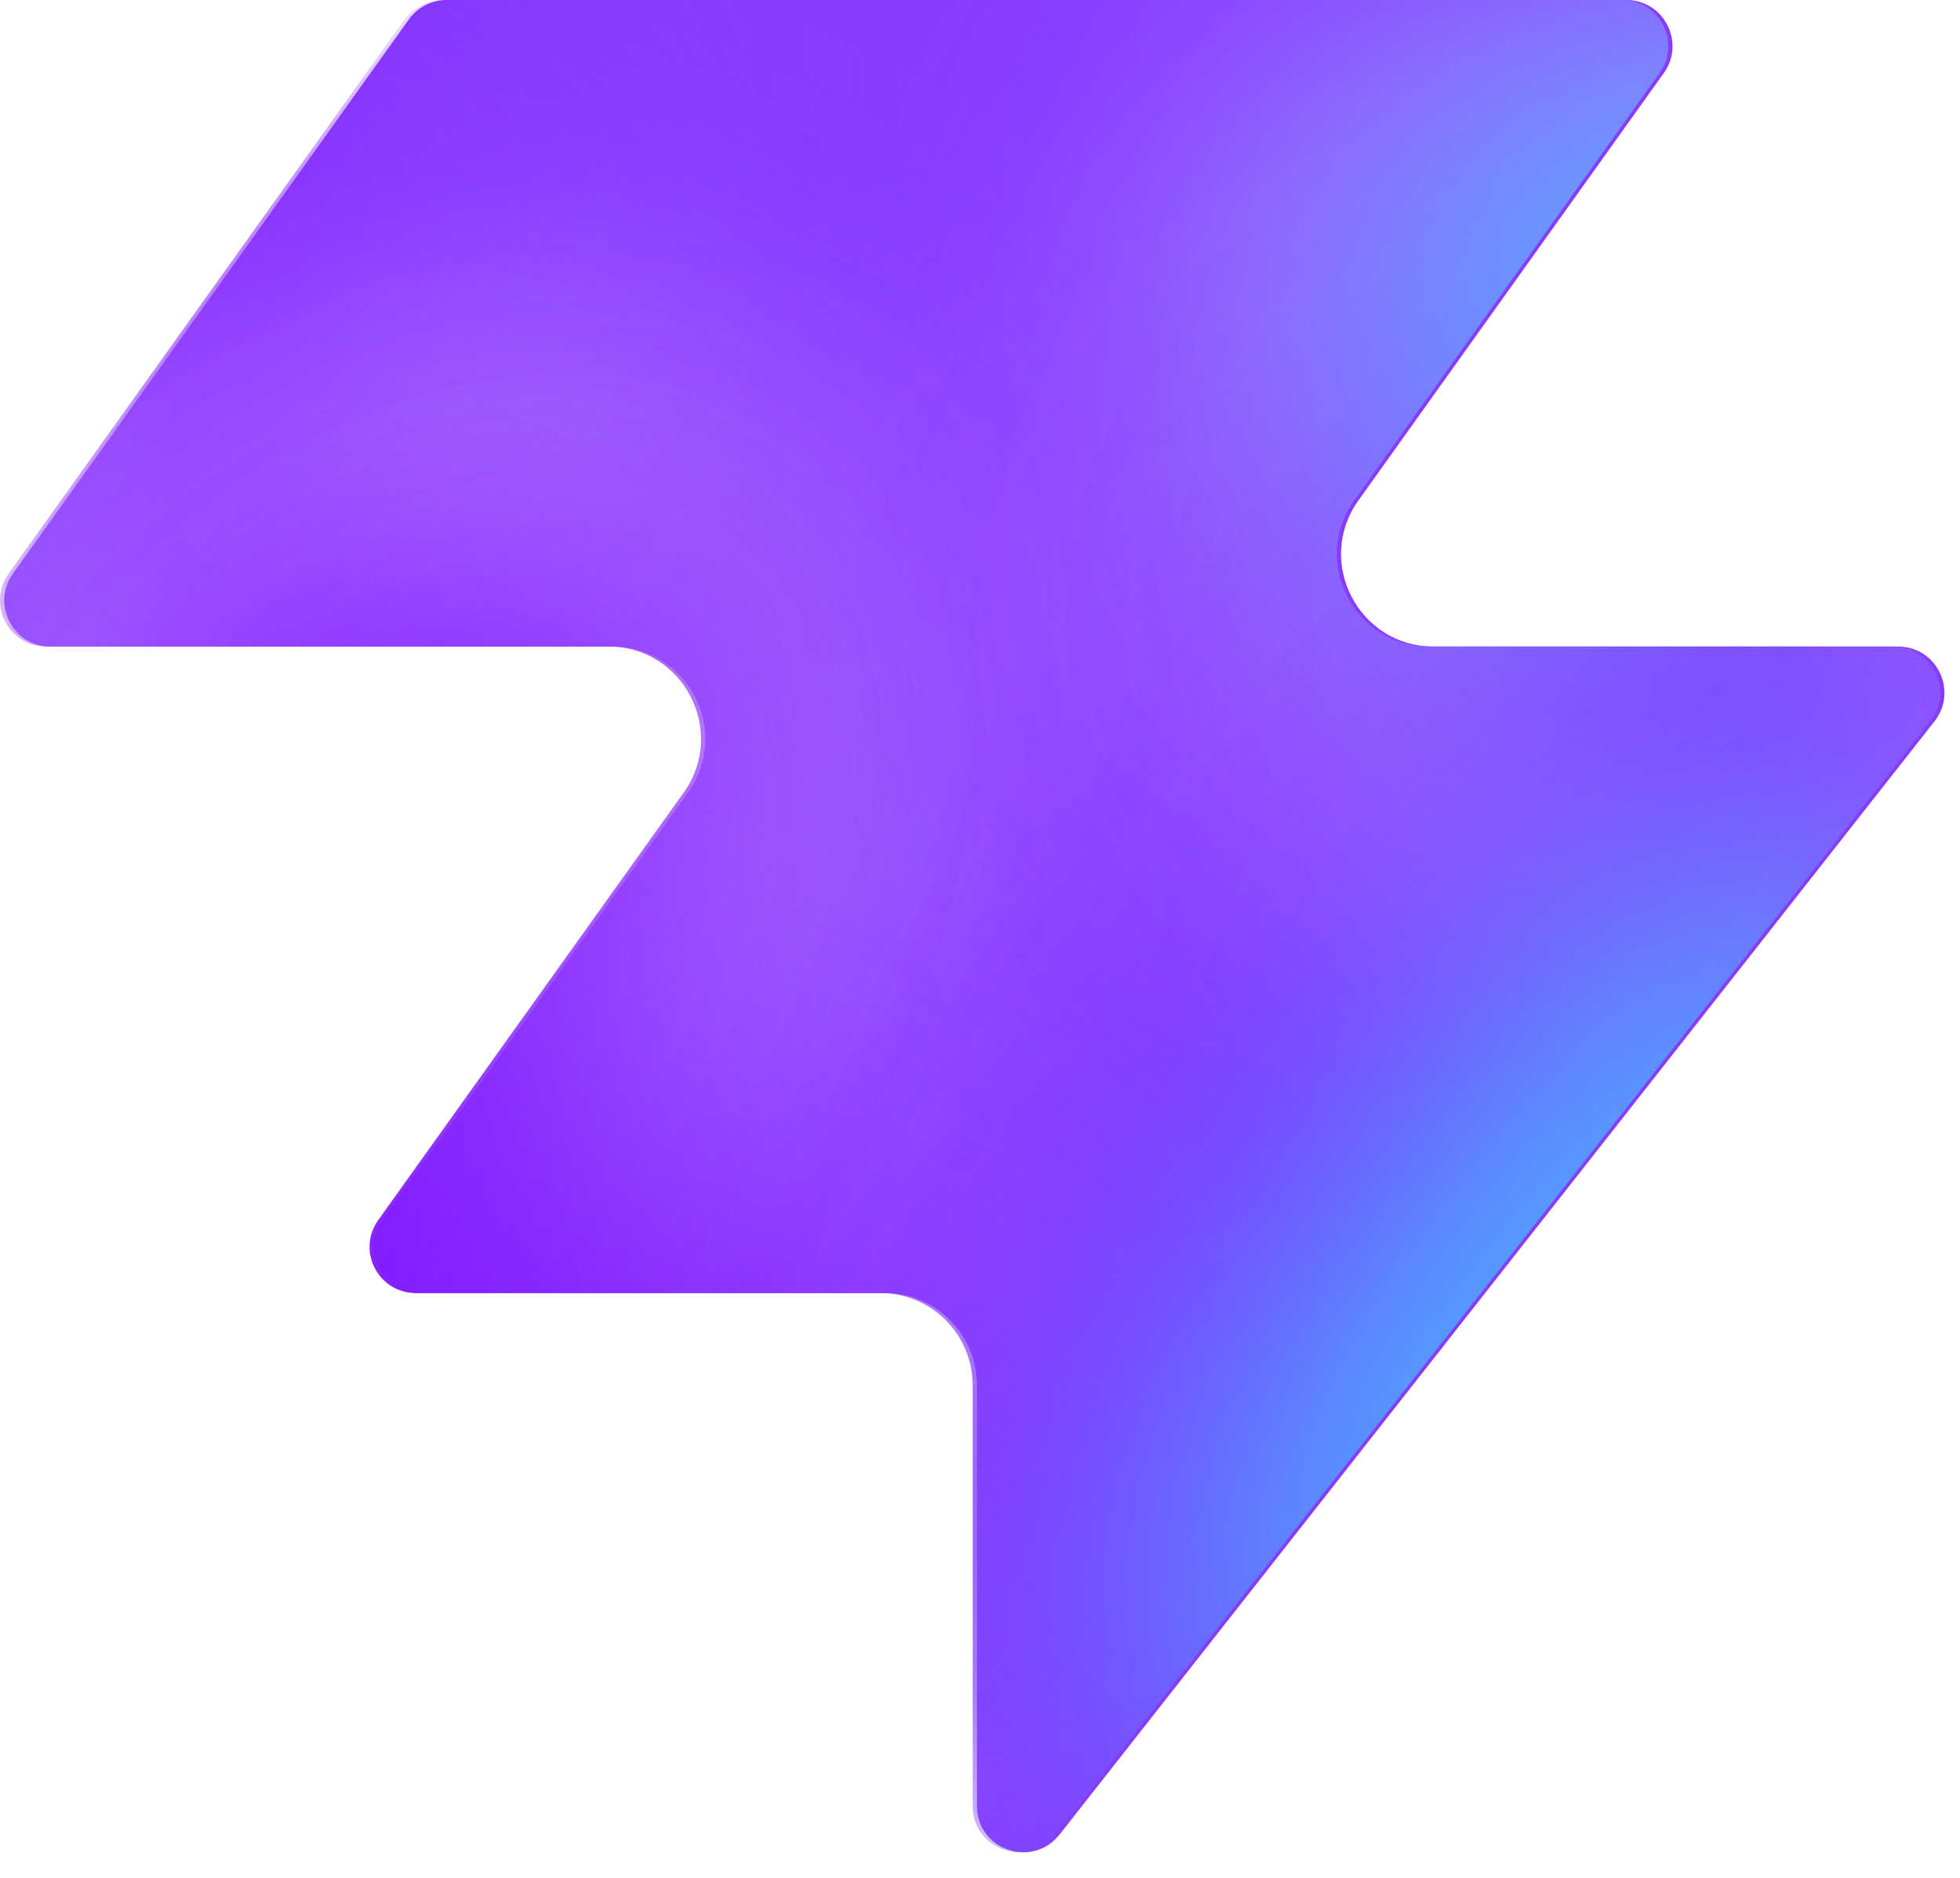
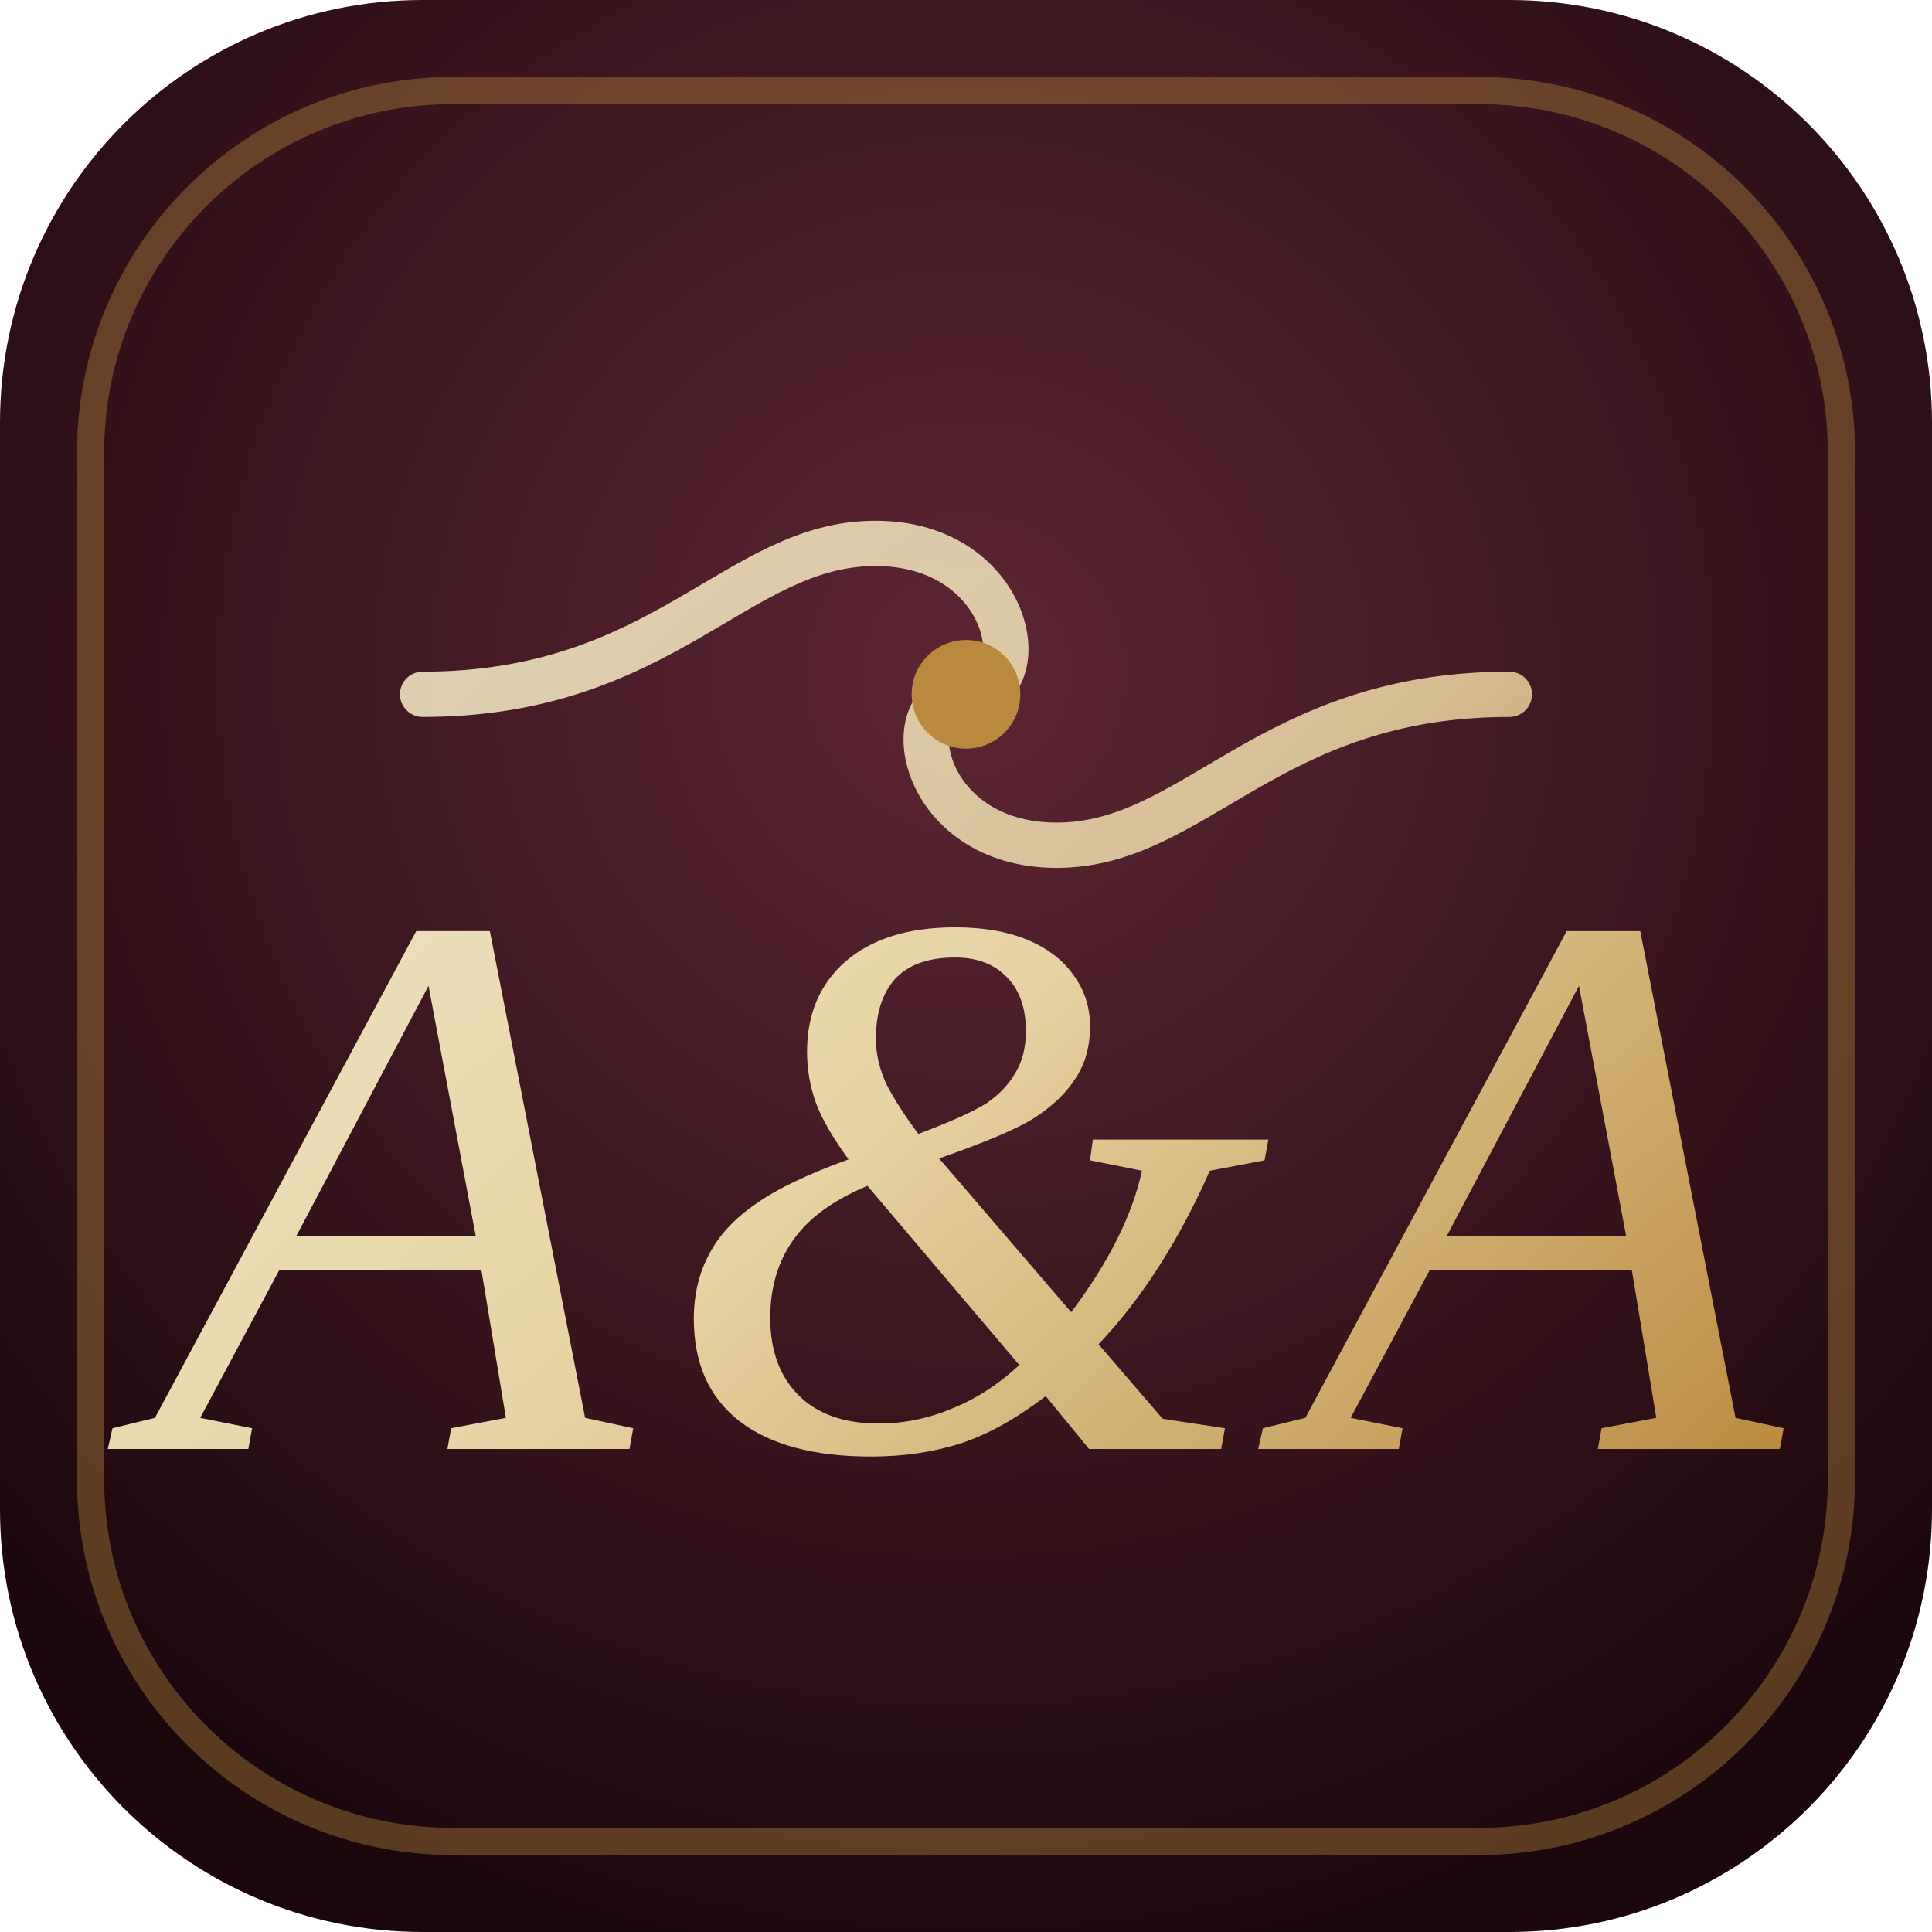
- <svg xmlns="http://www.w3.org/2000/svg" width="48" height="46" fill="none" viewBox="0 0 48 46">
-   <path fill="#863bff" d="M25.946 44.938c-.664.845-2.021.375-2.021-.698V33.937a2.26 2.26 0 0 0-2.262-2.262H10.287c-.92 0-1.456-1.04-.92-1.788l7.48-10.471c1.07-1.497 0-3.578-1.842-3.578H1.237c-.92 0-1.456-1.04-.92-1.788L10.013.474c.214-.297.556-.474.92-.474h28.894c.92 0 1.456 1.04.92 1.788l-7.48 10.471c-1.07 1.498 0 3.579 1.842 3.579h11.377c.943 0 1.473 1.088.89 1.83L25.947 44.94z" style="fill:#863bff;fill:color(display-p3 .525 .23 1);fill-opacity:1" />
-   <mask id="a" width="48" height="46" x="0" y="0" maskUnits="userSpaceOnUse" style="mask-type:alpha">
-     <path fill="#000" d="M25.842 44.938c-.664.844-2.021.375-2.021-.698V33.937a2.26 2.26 0 0 0-2.262-2.262H10.183c-.92 0-1.456-1.04-.92-1.788l7.48-10.471c1.07-1.498 0-3.579-1.842-3.579H1.133c-.92 0-1.456-1.04-.92-1.787L9.91.473c.214-.297.556-.474.92-.474h28.894c.92 0 1.456 1.04.92 1.788l-7.48 10.471c-1.07 1.498 0 3.578 1.842 3.578h11.377c.943 0 1.473 1.088.89 1.832L25.843 44.94z" style="fill:#000;fill-opacity:1" />
-   </mask>
-   <g mask="url(#a)">
-     <g filter="url(#b)">
-       <ellipse cx="5.508" cy="14.704" fill="#ede6ff" rx="5.508" ry="14.704" style="fill:#ede6ff;fill:color(display-p3 .927 .903 1);fill-opacity:1" transform="matrix(.00324 1 1 -.00324 -4.47 31.516)" />
-     </g>
-     <g filter="url(#c)">
-       <ellipse cx="10.399" cy="29.851" fill="#ede6ff" rx="10.399" ry="29.851" style="fill:#ede6ff;fill:color(display-p3 .927 .903 1);fill-opacity:1" transform="matrix(.00324 1 1 -.00324 -39.328 7.883)" />
-     </g>
-     <g filter="url(#d)">
-       <ellipse cx="5.508" cy="30.487" fill="#7e14ff" rx="5.508" ry="30.487" style="fill:#7e14ff;fill:color(display-p3 .492 .077 1);fill-opacity:1" transform="rotate(89.814 -25.913 -14.639)scale(1 -1)" />
-     </g>
-     <g filter="url(#e)">
-       <ellipse cx="5.508" cy="30.599" fill="#7e14ff" rx="5.508" ry="30.599" style="fill:#7e14ff;fill:color(display-p3 .492 .077 1);fill-opacity:1" transform="rotate(89.814 -32.644 -3.334)scale(1 -1)" />
-     </g>
-     <g filter="url(#f)">
-       <ellipse cx="5.508" cy="30.599" fill="#7e14ff" rx="5.508" ry="30.599" style="fill:#7e14ff;fill:color(display-p3 .492 .077 1);fill-opacity:1" transform="matrix(.00324 1 1 -.00324 -34.34 30.47)" />
-     </g>
-     <g filter="url(#g)">
-       <ellipse cx="14.072" cy="22.078" fill="#ede6ff" rx="14.072" ry="22.078" style="fill:#ede6ff;fill:color(display-p3 .927 .903 1);fill-opacity:1" transform="rotate(93.35 24.506 48.493)scale(-1 1)" />
-     </g>
-     <g filter="url(#h)">
-       <ellipse cx="3.47" cy="21.501" fill="#7e14ff" rx="3.47" ry="21.501" style="fill:#7e14ff;fill:color(display-p3 .492 .077 1);fill-opacity:1" transform="rotate(89.009 28.708 47.59)scale(-1 1)" />
-     </g>
-     <g filter="url(#i)">
-       <ellipse cx="3.47" cy="21.501" fill="#7e14ff" rx="3.47" ry="21.501" style="fill:#7e14ff;fill:color(display-p3 .492 .077 1);fill-opacity:1" transform="rotate(89.009 28.708 47.59)scale(-1 1)" />
-     </g>
-     <g filter="url(#j)">
-       <ellipse cx=".387" cy="8.972" fill="#7e14ff" rx="4.407" ry="29.108" style="fill:#7e14ff;fill:color(display-p3 .492 .077 1);fill-opacity:1" transform="rotate(39.51 .387 8.972)" />
-     </g>
-     <g filter="url(#k)">
-       <ellipse cx="47.523" cy="-6.092" fill="#7e14ff" rx="4.407" ry="29.108" style="fill:#7e14ff;fill:color(display-p3 .492 .077 1);fill-opacity:1" transform="rotate(37.892 47.523 -6.092)" />
-     </g>
-     <g filter="url(#l)">
-       <ellipse cx="41.412" cy="6.333" fill="#47bfff" rx="5.971" ry="9.665" style="fill:#47bfff;fill:color(display-p3 .28 .748 1);fill-opacity:1" transform="rotate(37.892 41.412 6.333)" />
-     </g>
-     <g filter="url(#m)">
-       <ellipse cx="-1.879" cy="38.332" fill="#7e14ff" rx="4.407" ry="29.108" style="fill:#7e14ff;fill:color(display-p3 .492 .077 1);fill-opacity:1" transform="rotate(37.892 -1.88 38.332)" />
-     </g>
-     <g filter="url(#n)">
-       <ellipse cx="-1.879" cy="38.332" fill="#7e14ff" rx="4.407" ry="29.108" style="fill:#7e14ff;fill:color(display-p3 .492 .077 1);fill-opacity:1" transform="rotate(37.892 -1.88 38.332)" />
-     </g>
-     <g filter="url(#o)">
-       <ellipse cx="35.651" cy="29.907" fill="#7e14ff" rx="4.407" ry="29.108" style="fill:#7e14ff;fill:color(display-p3 .492 .077 1);fill-opacity:1" transform="rotate(37.892 35.651 29.907)" />
-     </g>
-     <g filter="url(#p)">
-       <ellipse cx="38.418" cy="32.4" fill="#47bfff" rx="5.971" ry="15.297" style="fill:#47bfff;fill:color(display-p3 .28 .748 1);fill-opacity:1" transform="rotate(37.892 38.418 32.4)" />
-     </g>
-   </g>
+ <svg xmlns="http://www.w3.org/2000/svg" viewBox="0 0 32 32" fill="none" role="img" aria-label="Ajmal and Asna">
  <defs>
-     <filter id="b" width="60.045" height="41.654" x="-19.77" y="16.149" color-interpolation-filters="sRGB" filterUnits="userSpaceOnUse">
-       <feFlood flood-opacity="0" result="BackgroundImageFix" />
-       <feBlend in="SourceGraphic" in2="BackgroundImageFix" result="shape" />
-       <feGaussianBlur result="effect1_foregroundBlur_2002_17158" stdDeviation="7.659" />
-     </filter>
-     <filter id="c" width="90.34" height="51.437" x="-54.613" y="-7.533" color-interpolation-filters="sRGB" filterUnits="userSpaceOnUse">
-       <feFlood flood-opacity="0" result="BackgroundImageFix" />
-       <feBlend in="SourceGraphic" in2="BackgroundImageFix" result="shape" />
-       <feGaussianBlur result="effect1_foregroundBlur_2002_17158" stdDeviation="7.659" />
-     </filter>
-     <filter id="d" width="79.355" height="29.4" x="-49.64" y="2.03" color-interpolation-filters="sRGB" filterUnits="userSpaceOnUse">
-       <feFlood flood-opacity="0" result="BackgroundImageFix" />
-       <feBlend in="SourceGraphic" in2="BackgroundImageFix" result="shape" />
-       <feGaussianBlur result="effect1_foregroundBlur_2002_17158" stdDeviation="4.596" />
-     </filter>
-     <filter id="e" width="79.579" height="29.4" x="-45.045" y="20.029" color-interpolation-filters="sRGB" filterUnits="userSpaceOnUse">
-       <feFlood flood-opacity="0" result="BackgroundImageFix" />
-       <feBlend in="SourceGraphic" in2="BackgroundImageFix" result="shape" />
-       <feGaussianBlur result="effect1_foregroundBlur_2002_17158" stdDeviation="4.596" />
-     </filter>
-     <filter id="f" width="79.579" height="29.4" x="-43.513" y="21.178" color-interpolation-filters="sRGB" filterUnits="userSpaceOnUse">
-       <feFlood flood-opacity="0" result="BackgroundImageFix" />
-       <feBlend in="SourceGraphic" in2="BackgroundImageFix" result="shape" />
-       <feGaussianBlur result="effect1_foregroundBlur_2002_17158" stdDeviation="4.596" />
-     </filter>
-     <filter id="g" width="74.749" height="58.852" x="15.756" y="-17.901" color-interpolation-filters="sRGB" filterUnits="userSpaceOnUse">
-       <feFlood flood-opacity="0" result="BackgroundImageFix" />
-       <feBlend in="SourceGraphic" in2="BackgroundImageFix" result="shape" />
-       <feGaussianBlur result="effect1_foregroundBlur_2002_17158" stdDeviation="7.659" />
-     </filter>
-     <filter id="h" width="61.377" height="25.362" x="23.548" y="2.284" color-interpolation-filters="sRGB" filterUnits="userSpaceOnUse">
-       <feFlood flood-opacity="0" result="BackgroundImageFix" />
-       <feBlend in="SourceGraphic" in2="BackgroundImageFix" result="shape" />
-       <feGaussianBlur result="effect1_foregroundBlur_2002_17158" stdDeviation="4.596" />
-     </filter>
-     <filter id="i" width="61.377" height="25.362" x="23.548" y="2.284" color-interpolation-filters="sRGB" filterUnits="userSpaceOnUse">
-       <feFlood flood-opacity="0" result="BackgroundImageFix" />
-       <feBlend in="SourceGraphic" in2="BackgroundImageFix" result="shape" />
-       <feGaussianBlur result="effect1_foregroundBlur_2002_17158" stdDeviation="4.596" />
-     </filter>
-     <filter id="j" width="56.045" height="63.649" x="-27.636" y="-22.853" color-interpolation-filters="sRGB" filterUnits="userSpaceOnUse">
-       <feFlood flood-opacity="0" result="BackgroundImageFix" />
-       <feBlend in="SourceGraphic" in2="BackgroundImageFix" result="shape" />
-       <feGaussianBlur result="effect1_foregroundBlur_2002_17158" stdDeviation="4.596" />
-     </filter>
-     <filter id="k" width="54.814" height="64.646" x="20.116" y="-38.415" color-interpolation-filters="sRGB" filterUnits="userSpaceOnUse">
-       <feFlood flood-opacity="0" result="BackgroundImageFix" />
-       <feBlend in="SourceGraphic" in2="BackgroundImageFix" result="shape" />
-       <feGaussianBlur result="effect1_foregroundBlur_2002_17158" stdDeviation="4.596" />
-     </filter>
-     <filter id="l" width="33.541" height="35.313" x="24.641" y="-11.323" color-interpolation-filters="sRGB" filterUnits="userSpaceOnUse">
-       <feFlood flood-opacity="0" result="BackgroundImageFix" />
-       <feBlend in="SourceGraphic" in2="BackgroundImageFix" result="shape" />
-       <feGaussianBlur result="effect1_foregroundBlur_2002_17158" stdDeviation="4.596" />
-     </filter>
-     <filter id="m" width="54.814" height="64.646" x="-29.286" y="6.009" color-interpolation-filters="sRGB" filterUnits="userSpaceOnUse">
-       <feFlood flood-opacity="0" result="BackgroundImageFix" />
-       <feBlend in="SourceGraphic" in2="BackgroundImageFix" result="shape" />
-       <feGaussianBlur result="effect1_foregroundBlur_2002_17158" stdDeviation="4.596" />
-     </filter>
-     <filter id="n" width="54.814" height="64.646" x="-29.286" y="6.009" color-interpolation-filters="sRGB" filterUnits="userSpaceOnUse">
-       <feFlood flood-opacity="0" result="BackgroundImageFix" />
-       <feBlend in="SourceGraphic" in2="BackgroundImageFix" result="shape" />
-       <feGaussianBlur result="effect1_foregroundBlur_2002_17158" stdDeviation="4.596" />
-     </filter>
-     <filter id="o" width="54.814" height="64.646" x="8.244" y="-2.416" color-interpolation-filters="sRGB" filterUnits="userSpaceOnUse">
-       <feFlood flood-opacity="0" result="BackgroundImageFix" />
-       <feBlend in="SourceGraphic" in2="BackgroundImageFix" result="shape" />
-       <feGaussianBlur result="effect1_foregroundBlur_2002_17158" stdDeviation="4.596" />
-     </filter>
-     <filter id="p" width="39.409" height="43.623" x="18.713" y="10.588" color-interpolation-filters="sRGB" filterUnits="userSpaceOnUse">
-       <feFlood flood-opacity="0" result="BackgroundImageFix" />
-       <feBlend in="SourceGraphic" in2="BackgroundImageFix" result="shape" />
-       <feGaussianBlur result="effect1_foregroundBlur_2002_17158" stdDeviation="4.596" />
-     </filter>
+     <radialGradient id="bg" cx="50%" cy="35%" r="70%">
+       <stop offset="0%" stop-color="#4a0e1c" stop-opacity="0.9" />
+       <stop offset="100%" stop-color="#1a060c" />
+     </radialGradient>
+     <linearGradient id="gold" x1="6" y1="6" x2="26" y2="28" gradientUnits="userSpaceOnUse">
+       <stop stop-color="#f3e8cd" />
+       <stop offset="0.5" stop-color="#e7d3a4" />
+       <stop offset="1" stop-color="#b9893e" />
+     </linearGradient>
  </defs>
+   <rect width="32" height="32" rx="7" fill="url(#bg)" />
+   <rect x="1.5" y="1.5" width="29" height="29" rx="6" stroke="#b9893e" stroke-opacity="0.4" stroke-width="0.45" />
+   <path d="M7 11.5 C11 11.5 12.2 9 14.5 9 C16.8 9 17.2 11.5 16 11.5 C14.8 11.5 15.2 14 17.5 14 C19.8 14 21 11.5 25 11.5" stroke="url(#gold)" stroke-width="0.75" stroke-linecap="round" opacity="0.9" />
+   <circle cx="16" cy="11.5" r="0.9" fill="#b9893e" />
+   <text x="16" y="24" text-anchor="middle" fill="url(#gold)" font-family="Georgia, 'Times New Roman', serif" font-size="13" font-style="italic" letter-spacing="0.5">
+     A&amp;A
+   </text>
</svg>
